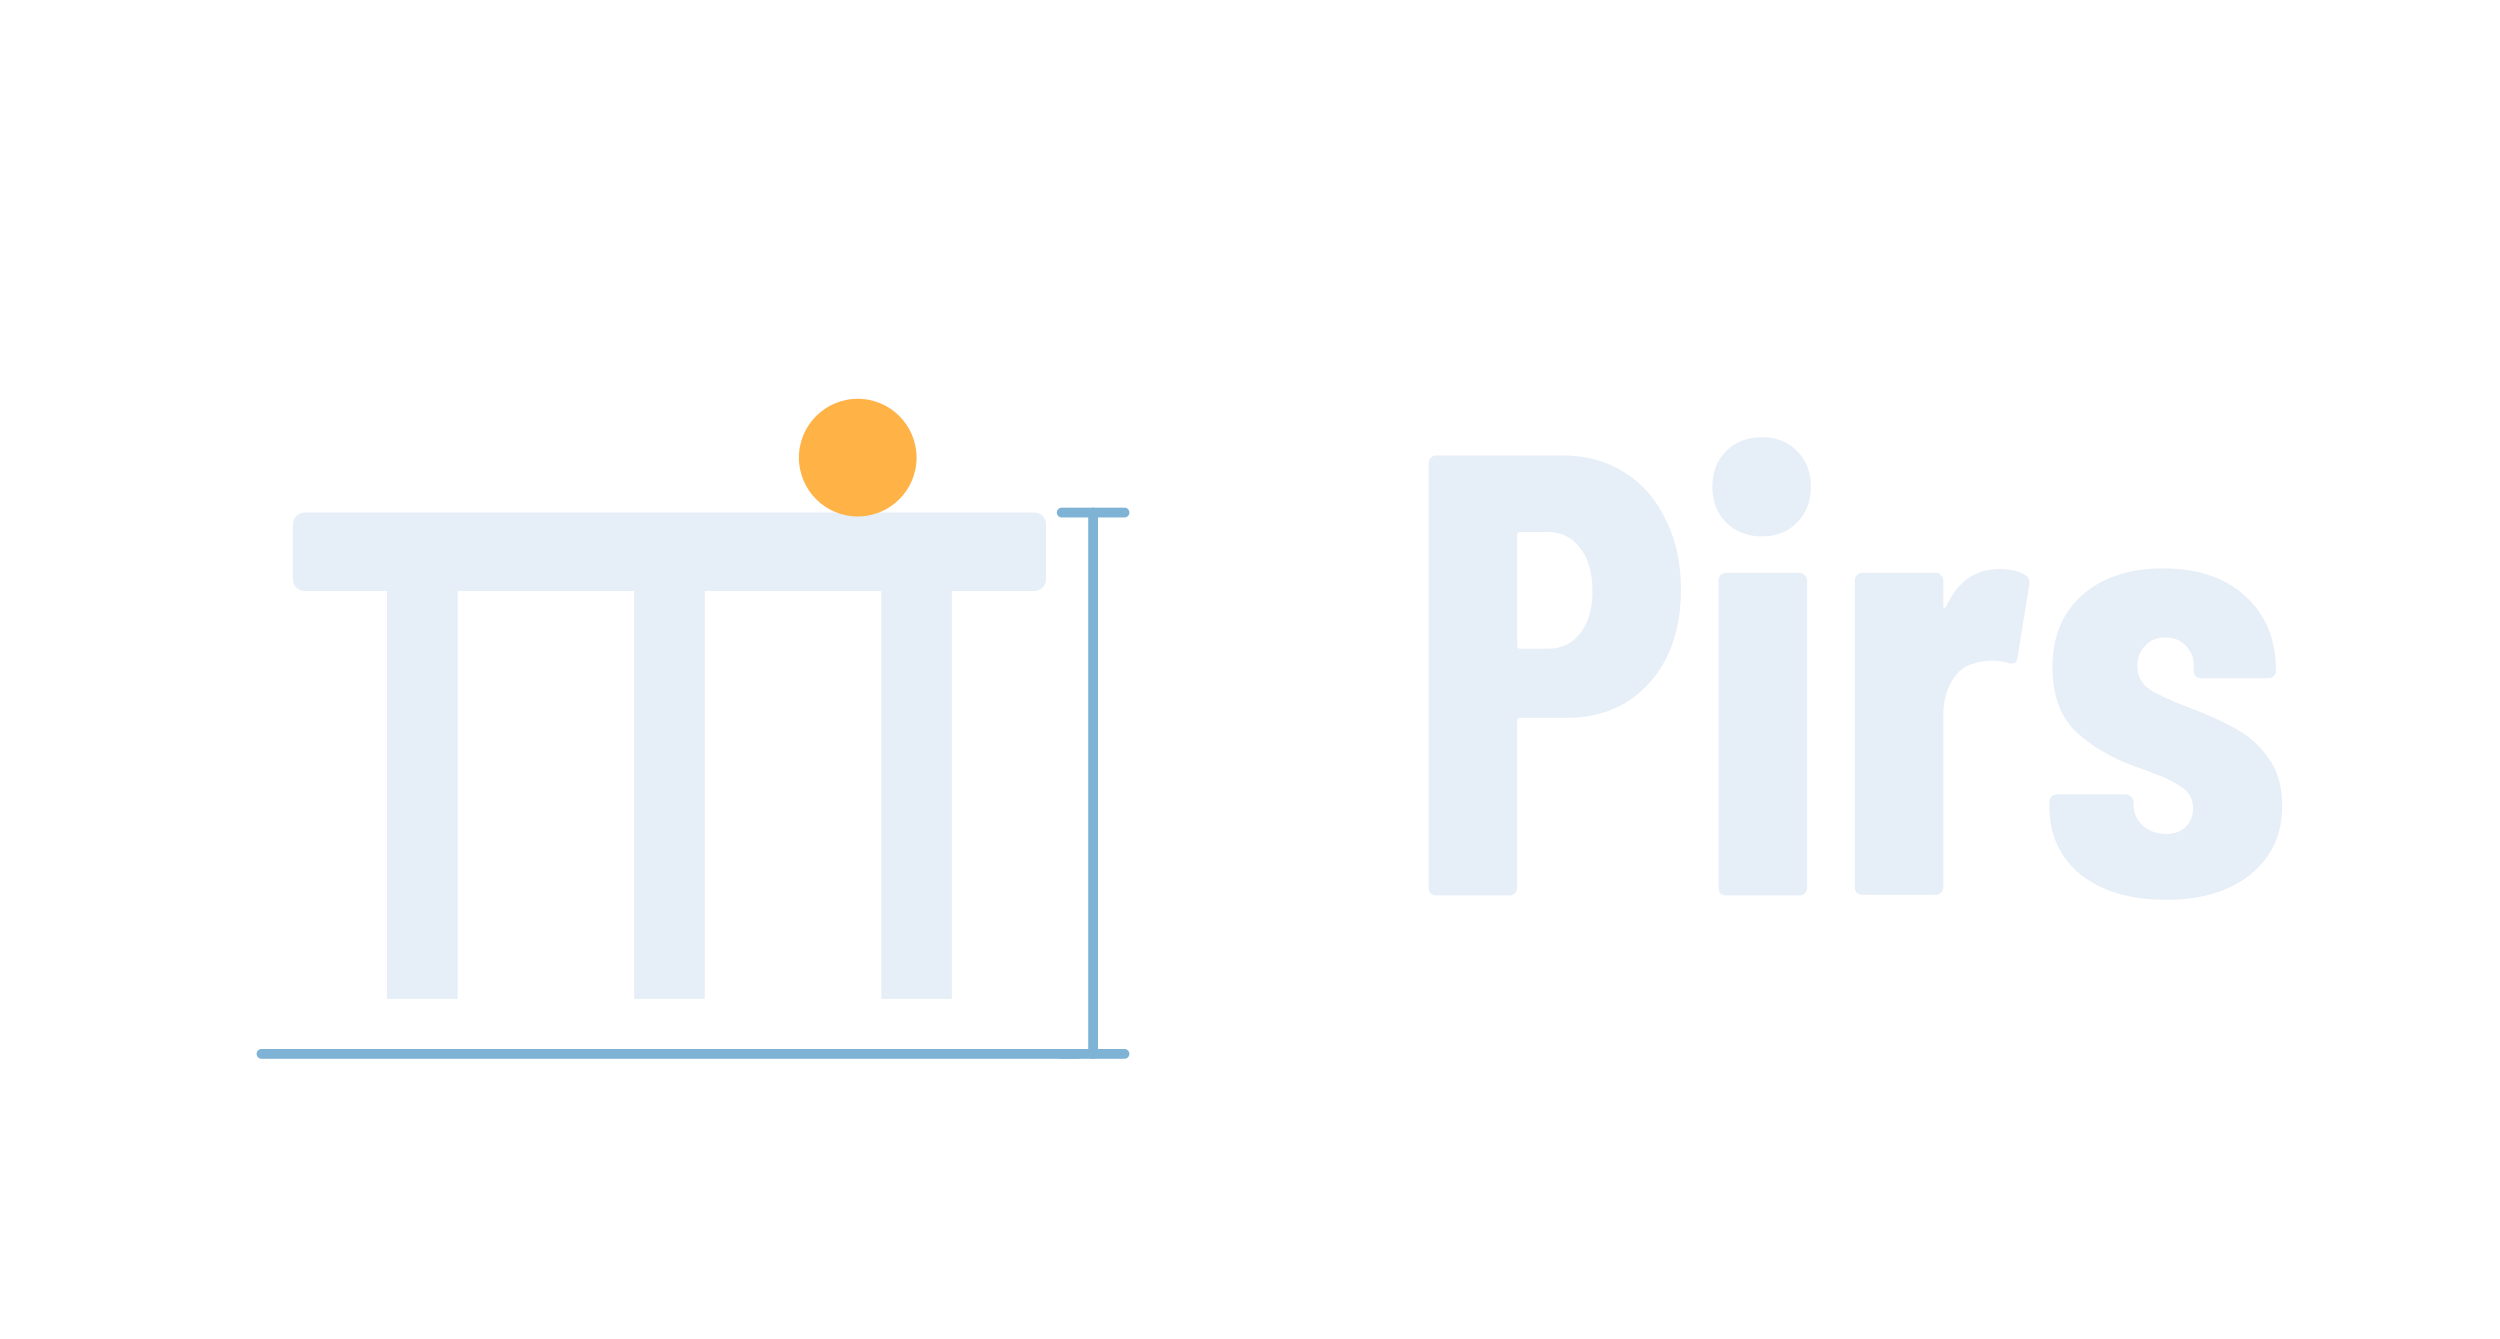
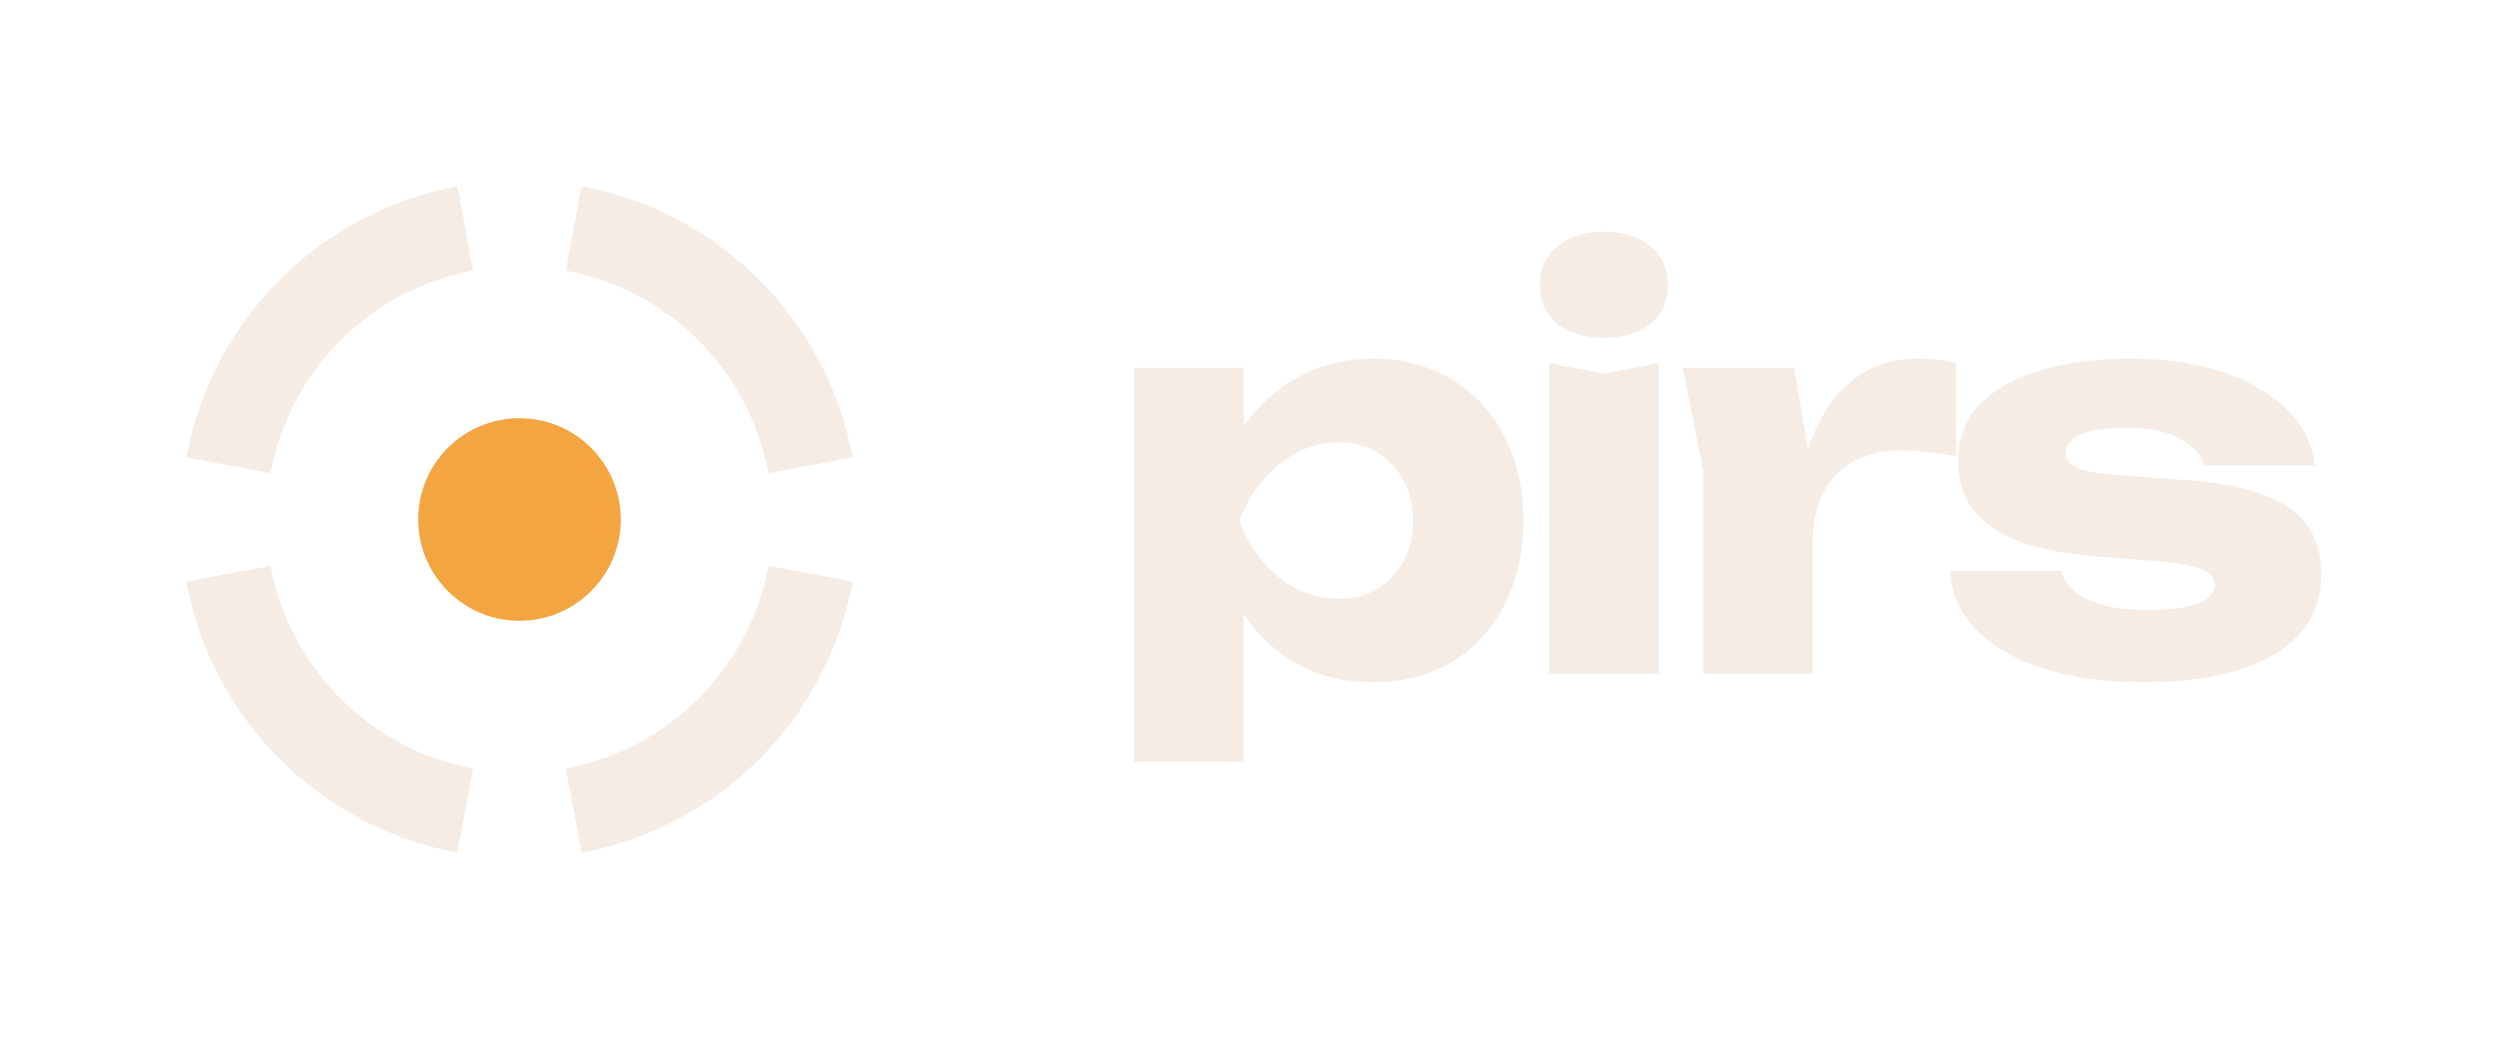
- <svg xmlns="http://www.w3.org/2000/svg" viewBox="0 0 478 256" width="478" height="256" version="1.1" id="svg6">
-   <defs id="defs6" />
-   <g transform="translate(32 32) scale(0.375)" id="g6">
-     <path d="M48 452 H464" fill="none" stroke="#7fb3d5" stroke-width="5" stroke-linecap="round" stroke-linejoin="round" id="path1" />
-     <path d="M472 176 V452" fill="none" stroke="#7fb3d5" stroke-width="5" stroke-linecap="round" stroke-linejoin="round" id="path2" />
-     <path d="M456 176 H488 M456 452 H488" fill="none" stroke="#7fb3d5" stroke-width="5" stroke-linecap="round" stroke-linejoin="round" id="path3" />
-     <rect x="64" y="176" width="384" height="40" rx="6" fill="#e6eef7" id="rect3" />
-     <rect x="112" y="216" width="36" height="208" fill="#e6eef7" id="rect4" />
-     <rect x="238" y="216" width="36" height="208" fill="#e6eef7" id="rect5" />
-     <rect x="364" y="216" width="36" height="208" fill="#e6eef7" id="rect6" />
-     <circle cx="352" cy="148" r="30" fill="#ffb347" id="circle6" />
+ <svg xmlns="http://www.w3.org/2000/svg" viewBox="0 0 616 256" width="616" height="256" version="1.1" id="svg4">
+   <defs id="defs4" />
+   <g transform="translate(32 32) scale(.375)" id="g4">
+     <path d="M447.27 291.62 A194.56 194.56 0 0 1 291.62 447.27" fill="none" stroke="#f5ece6" stroke-width="56.32" stroke-linecap="butt" stroke-linejoin="round" id="path1" />
+     <path d="M220.38 447.27 A194.56 194.56 0 0 1 64.73 291.62" fill="none" stroke="#f5ece6" stroke-width="56.32" stroke-linecap="butt" stroke-linejoin="round" id="path2" />
+     <path d="M64.73 220.38 A194.56 194.56 0 0 1 220.38 64.73" fill="none" stroke="#f5ece6" stroke-width="56.32" stroke-linecap="butt" stroke-linejoin="round" id="path3" />
+     <path d="M291.62 64.73 A194.56 194.56 0 0 1 447.27 220.38" fill="none" stroke="#f5ece6" stroke-width="56.32" stroke-linecap="butt" stroke-linejoin="round" id="path4" />
+     <circle cx="256" cy="256" r="66.56" fill="#f2a541" id="circle4" />
  </g>
-   <path d="m 298.84,87.08 q 6.6,0 11.76,3.24 5.16,3.24 7.92,9.12 2.88,5.76 2.88,13.2 0,11.16 -6,17.88 -6,6.72 -15.72,6.72 h -9 q -0.6,0 -0.6,0.6 v 31.92 q 0,0.6 -0.48,1.08 -0.36,0.36 -0.96,0.36 H 274.6 q -0.6,0 -1.08,-0.36 -0.36,-0.48 -0.36,-1.08 V 88.52 q 0,-0.6 0.36,-0.96 0.48,-0.48 1.08,-0.48 z M 295.96,124.04 q 3.84,0 6.12,-2.88 2.4,-3 2.4,-8.16 0,-5.28 -2.4,-8.28 -2.28,-3 -6.12,-3 h -5.28 q -0.6,0 -0.6,0.6 v 21.12 q 0,0.6 0.6,0.6 z m 40.92,-21.48 q -4.08,0 -6.84,-2.64 -2.64,-2.76 -2.64,-6.84 0,-4.2 2.64,-6.84 2.64,-2.64 6.84,-2.64 4.2,0 6.72,2.64 2.64,2.64 2.64,6.84 0,4.08 -2.64,6.84 -2.64,2.64 -6.72,2.64 z m -6.84,68.64 q -0.6,0 -1.08,-0.36 -0.36,-0.48 -0.36,-1.08 v -58.8 q 0,-0.6 0.36,-0.96 0.48,-0.48 1.08,-0.48 h 14.04 q 0.6,0 0.96,0.48 0.48,0.36 0.48,0.96 v 58.8 q 0,0.6 -0.48,1.08 -0.36,0.36 -0.96,0.36 z M 382.24,108.8 q 3.24,0 5.04,1.2 0.96,0.6 0.72,1.8 l -2.28,14.04 q -0.12,1.32 -1.68,0.96 -1.32,-0.48 -3.24,-0.48 -1.8,0 -3.12,0.48 -2.76,0.48 -4.44,3.36 -1.68,2.76 -1.68,6.48 v 33 q 0,0.6 -0.48,1.08 -0.36,0.36 -0.96,0.36 h -14.04 q -0.6,0 -1.08,-0.36 -0.36,-0.48 -0.36,-1.08 v -58.68 q 0,-0.6 0.36,-0.96 0.48,-0.48 1.08,-0.48 h 14.04 q 0.6,0 0.96,0.48 0.48,0.36 0.48,0.96 v 4.68 q 0,0.48 0.12,0.6 0.24,0 0.48,-0.36 3.24,-7.08 10.08,-7.08 z m 31.92,63.24 q -10.2,0 -16.32,-4.8 -6,-4.92 -6,-13.08 v -0.84 q 0,-0.6 0.36,-0.96 0.48,-0.48 1.08,-0.48 h 13.2 q 0.6,0 0.96,0.48 0.48,0.36 0.48,0.96 v 0.36 q 0,2.52 1.8,4.2 1.8,1.56 4.44,1.56 2.4,0 3.72,-1.32 1.44,-1.44 1.44,-3.6 0,-2.64 -2.28,-4.08 -2.28,-1.56 -5.16,-2.52 -2.76,-1.08 -3.84,-1.44 -6.6,-2.4 -11.16,-6.6 -4.44,-4.32 -4.44,-12.36 0,-8.76 5.76,-13.8 5.76,-5.04 15.36,-5.04 9.96,0 15.72,5.28 5.88,5.28 5.88,14.28 0,0.6 -0.48,1.08 -0.36,0.36 -0.96,0.36 h -12.84 q -0.6,0 -1.08,-0.36 -0.36,-0.48 -0.36,-1.08 v -0.96 q 0,-2.4 -1.56,-3.84 -1.44,-1.56 -3.84,-1.56 -2.52,0 -3.96,1.68 -1.44,1.56 -1.44,3.72 0,2.88 2.4,4.56 2.52,1.56 7.56,3.48 5.16,1.92 8.76,3.96 3.72,1.92 6.36,5.64 2.64,3.6 2.64,9.12 0,8.28 -6.12,13.2 -6,4.8 -16.08,4.8 z" id="text6" style="font-weight:700;font-size:120px;font-family:'Barlow Condensed';fill:#e6eef7" aria-label="Pirs" />
+   <path d="m 279.392,90.628 h 27.06 v 21.648 l -1.188,3.168 v 21.12 l 1.188,6.204 v 45.012 h -27.06 z m 18.48,37.752 q 1.716,-12.276 7.128,-21.12 5.544,-8.976 13.992,-13.86 8.448,-5.016 19.14,-5.016 11.088,0 19.404,5.016 8.448,5.016 13.068,13.992 4.752,8.976 4.752,20.988 0,11.748 -4.752,20.856 -4.62,8.976 -13.068,13.992 -8.316,4.884 -19.404,4.884 -10.692,0 -19.14,-4.884 -8.448,-5.016 -13.86,-13.992 -5.412,-8.976 -7.26,-20.856 z m 50.292,0 q 0,-5.676 -2.376,-10.032 -2.244,-4.356 -6.468,-6.864 -4.092,-2.508 -9.372,-2.508 -5.412,0 -10.296,2.508 -4.884,2.508 -8.58,6.864 -3.696,4.356 -5.676,10.032 1.98,5.544 5.676,9.9 3.696,4.356 8.58,6.864 4.884,2.376 10.296,2.376 5.28,0 9.372,-2.376 4.224,-2.508 6.468,-6.864 2.376,-4.356 2.376,-9.9 z m 33.508,-38.94 13.596,2.64 13.464,-2.64 V 166 h -27.06 z m 13.464,-6.204 q -6.996,0 -11.352,-3.432 -4.356,-3.564 -4.356,-9.636 0,-5.94 4.356,-9.504 4.356,-3.564 11.352,-3.564 7.26,0 11.484,3.564 4.356,3.564 4.356,9.504 0,6.072 -4.356,9.636 -4.224,3.432 -11.484,3.432 z m 19.516,7.392 h 27.456 l 4.488,26.928 V 166 h -26.928 v -50.028 z m 67.32,-1.188 v 22.968 q -3.96,-0.792 -7.524,-1.056 -3.432,-0.396 -6.336,-0.396 -5.808,0 -10.692,2.376 -4.884,2.244 -7.92,7.524 -2.904,5.28 -2.904,14.124 l -5.148,-6.336 q 1.056,-8.184 3.168,-15.312 2.112,-7.26 5.676,-12.804 3.696,-5.676 9.108,-8.844 5.412,-3.3 13.2,-3.3 2.244,0 4.62,0.264 2.376,0.264 4.752,0.792 z m 90.004,52.008 q 0,8.712 -5.28,14.652 -5.28,5.94 -15.048,8.976 -9.768,3.036 -23.496,3.036 -14.124,0 -24.816,-3.432 -10.56,-3.432 -16.5,-9.636 -5.94,-6.204 -6.336,-14.388 h 27.324 q 0.924,3.036 3.564,5.28 2.772,2.112 7.26,3.3 4.488,1.056 10.692,1.056 8.052,0 12.144,-1.584 4.224,-1.584 4.224,-4.752 0,-2.508 -3.168,-3.696 -3.168,-1.32 -10.824,-1.98 l -13.332,-1.056 q -13.332,-0.924 -21.252,-3.96 -7.788,-3.168 -11.22,-8.052 -3.432,-5.016 -3.432,-11.352 0,-8.58 5.28,-14.124 5.412,-5.676 14.916,-8.448 9.636,-2.904 22.44,-2.904 12.672,0 22.572,3.3 9.9,3.3 15.84,9.24 5.94,5.808 6.864,13.728 h -27.324 q -0.66,-2.508 -2.904,-4.488 -2.244,-2.112 -6.204,-3.432 -3.96,-1.32 -10.164,-1.32 -7.26,0 -11.088,1.584 -3.696,1.584 -3.696,4.488 0,2.244 2.244,3.564 2.376,1.32 8.712,1.848 l 17.556,1.32 q 13.068,0.792 20.592,3.828 7.524,2.904 10.692,7.788 3.168,4.884 3.168,11.616 z" id="text4" style="font-weight:700;font-size:132px;font-family:Unbounded;letter-spacing:-5.3;fill:#f5ece6" aria-label="pirs" />
</svg>
